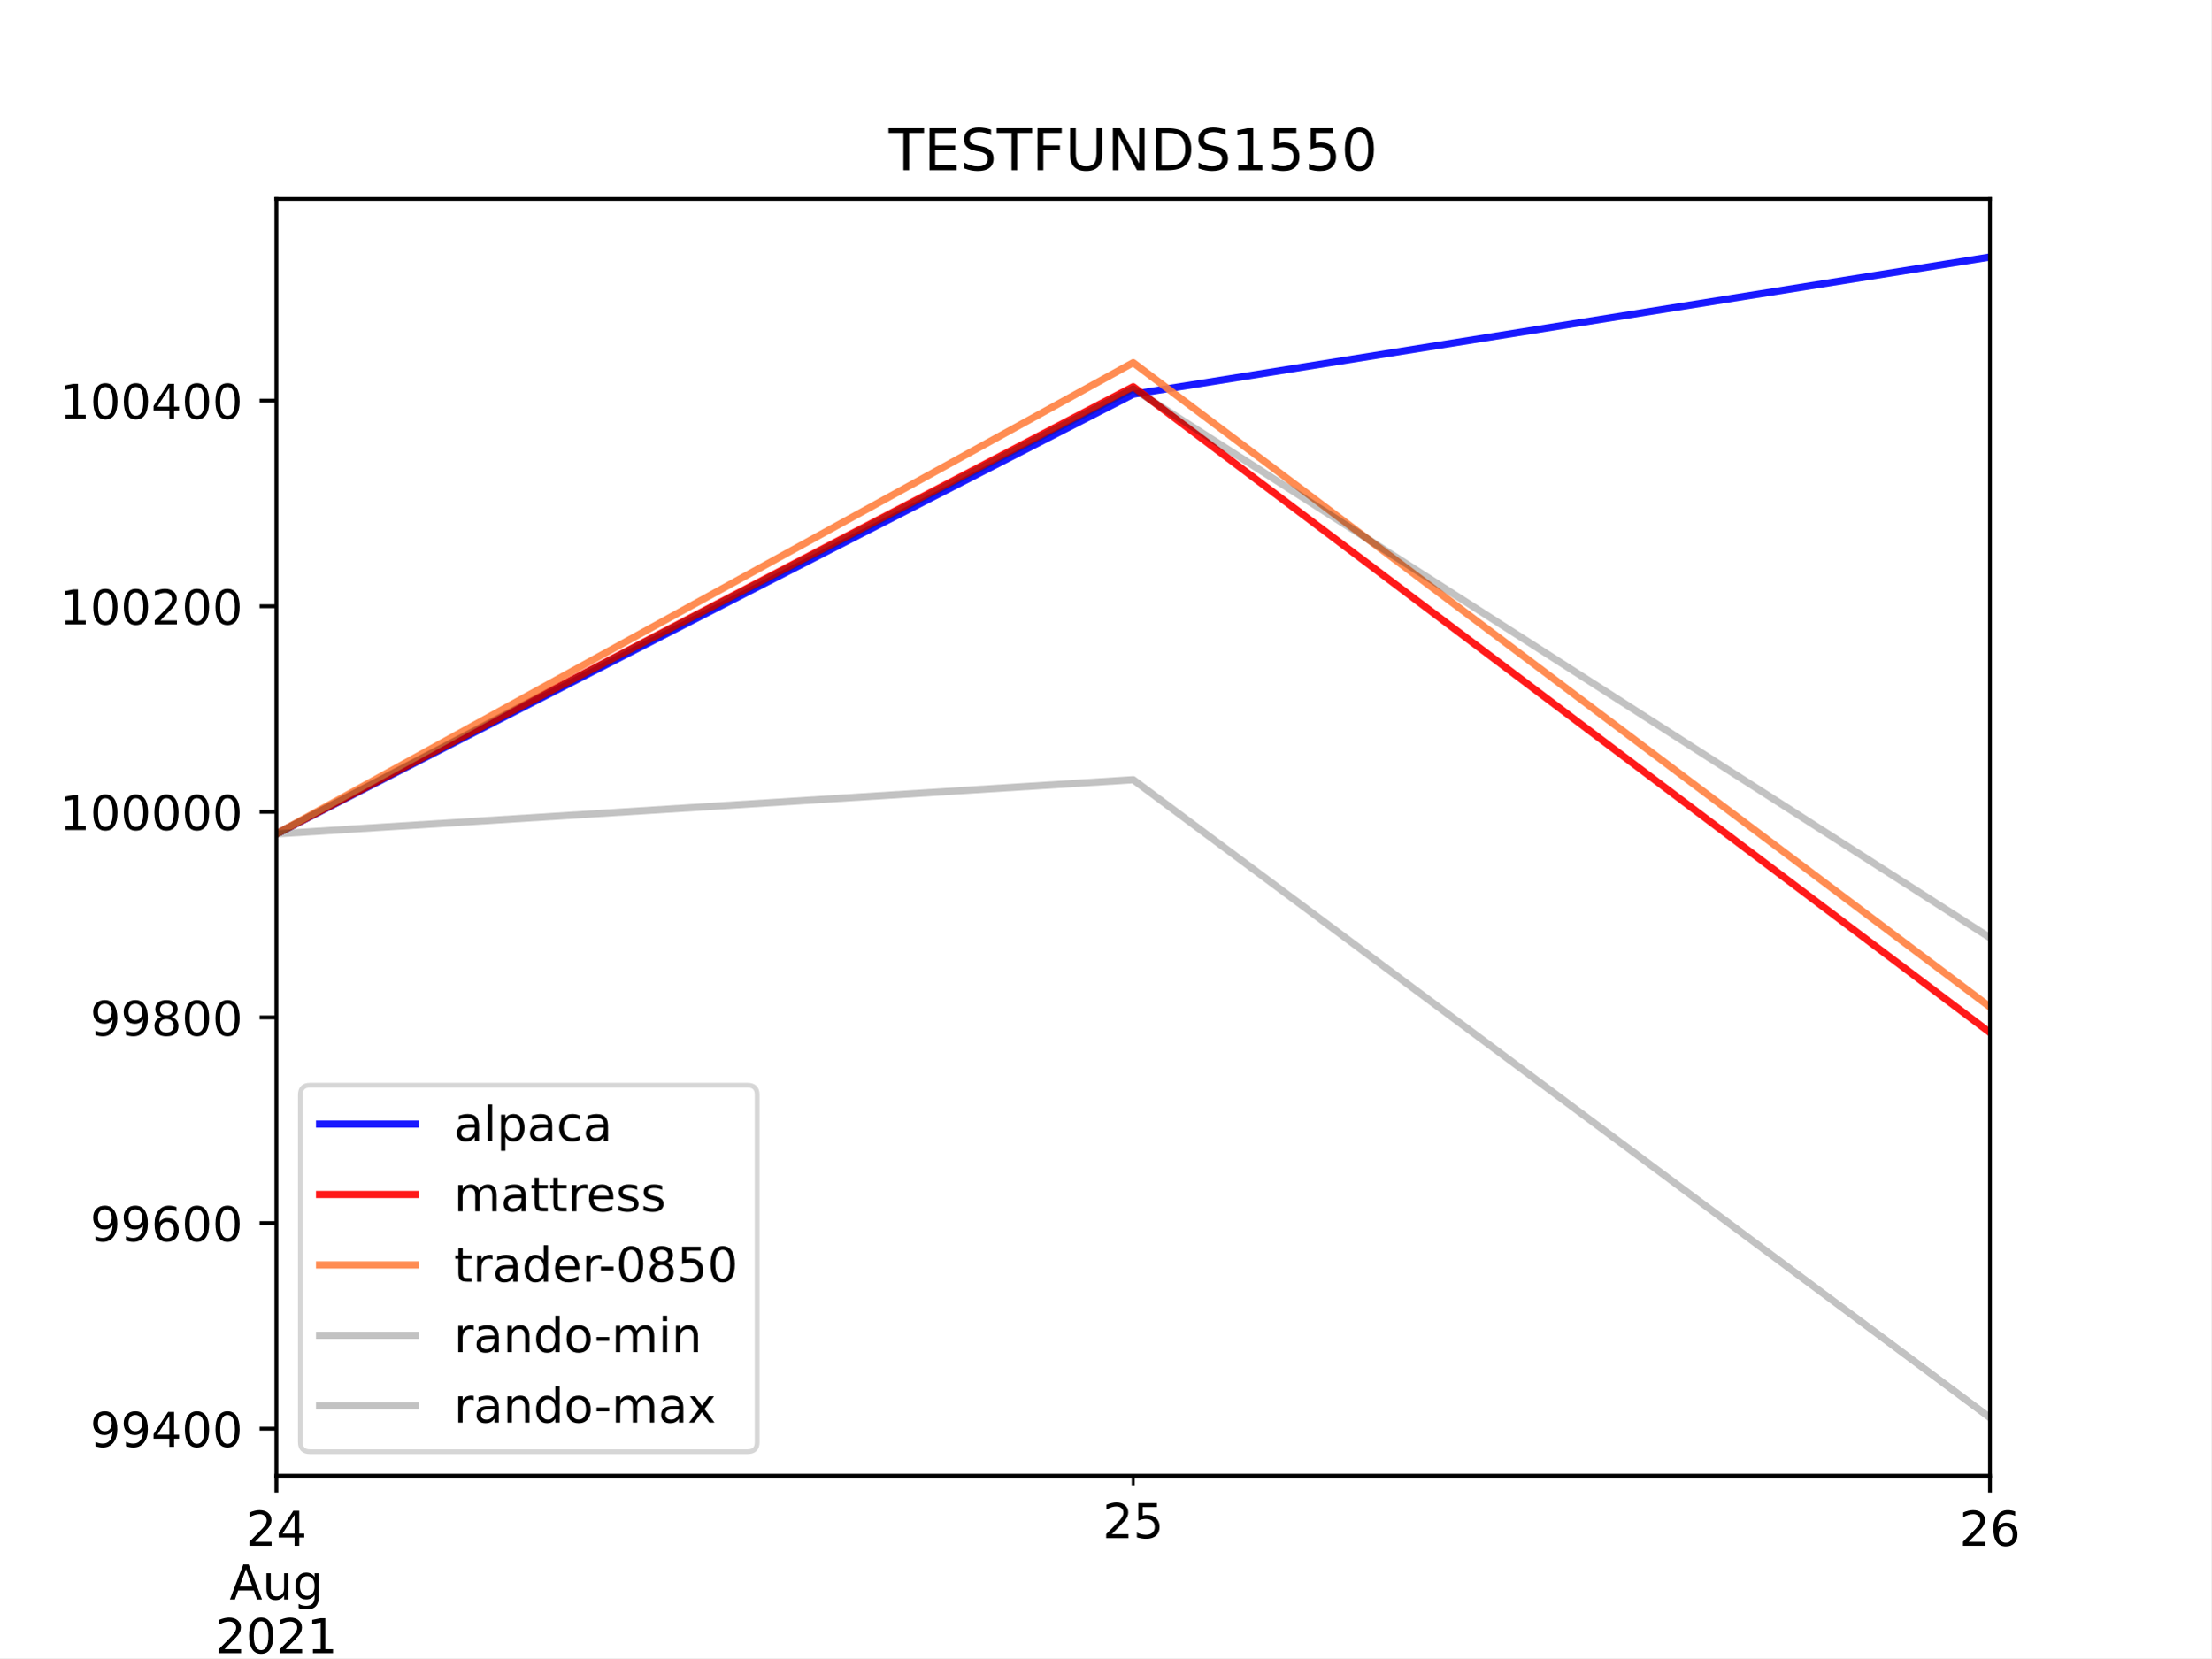
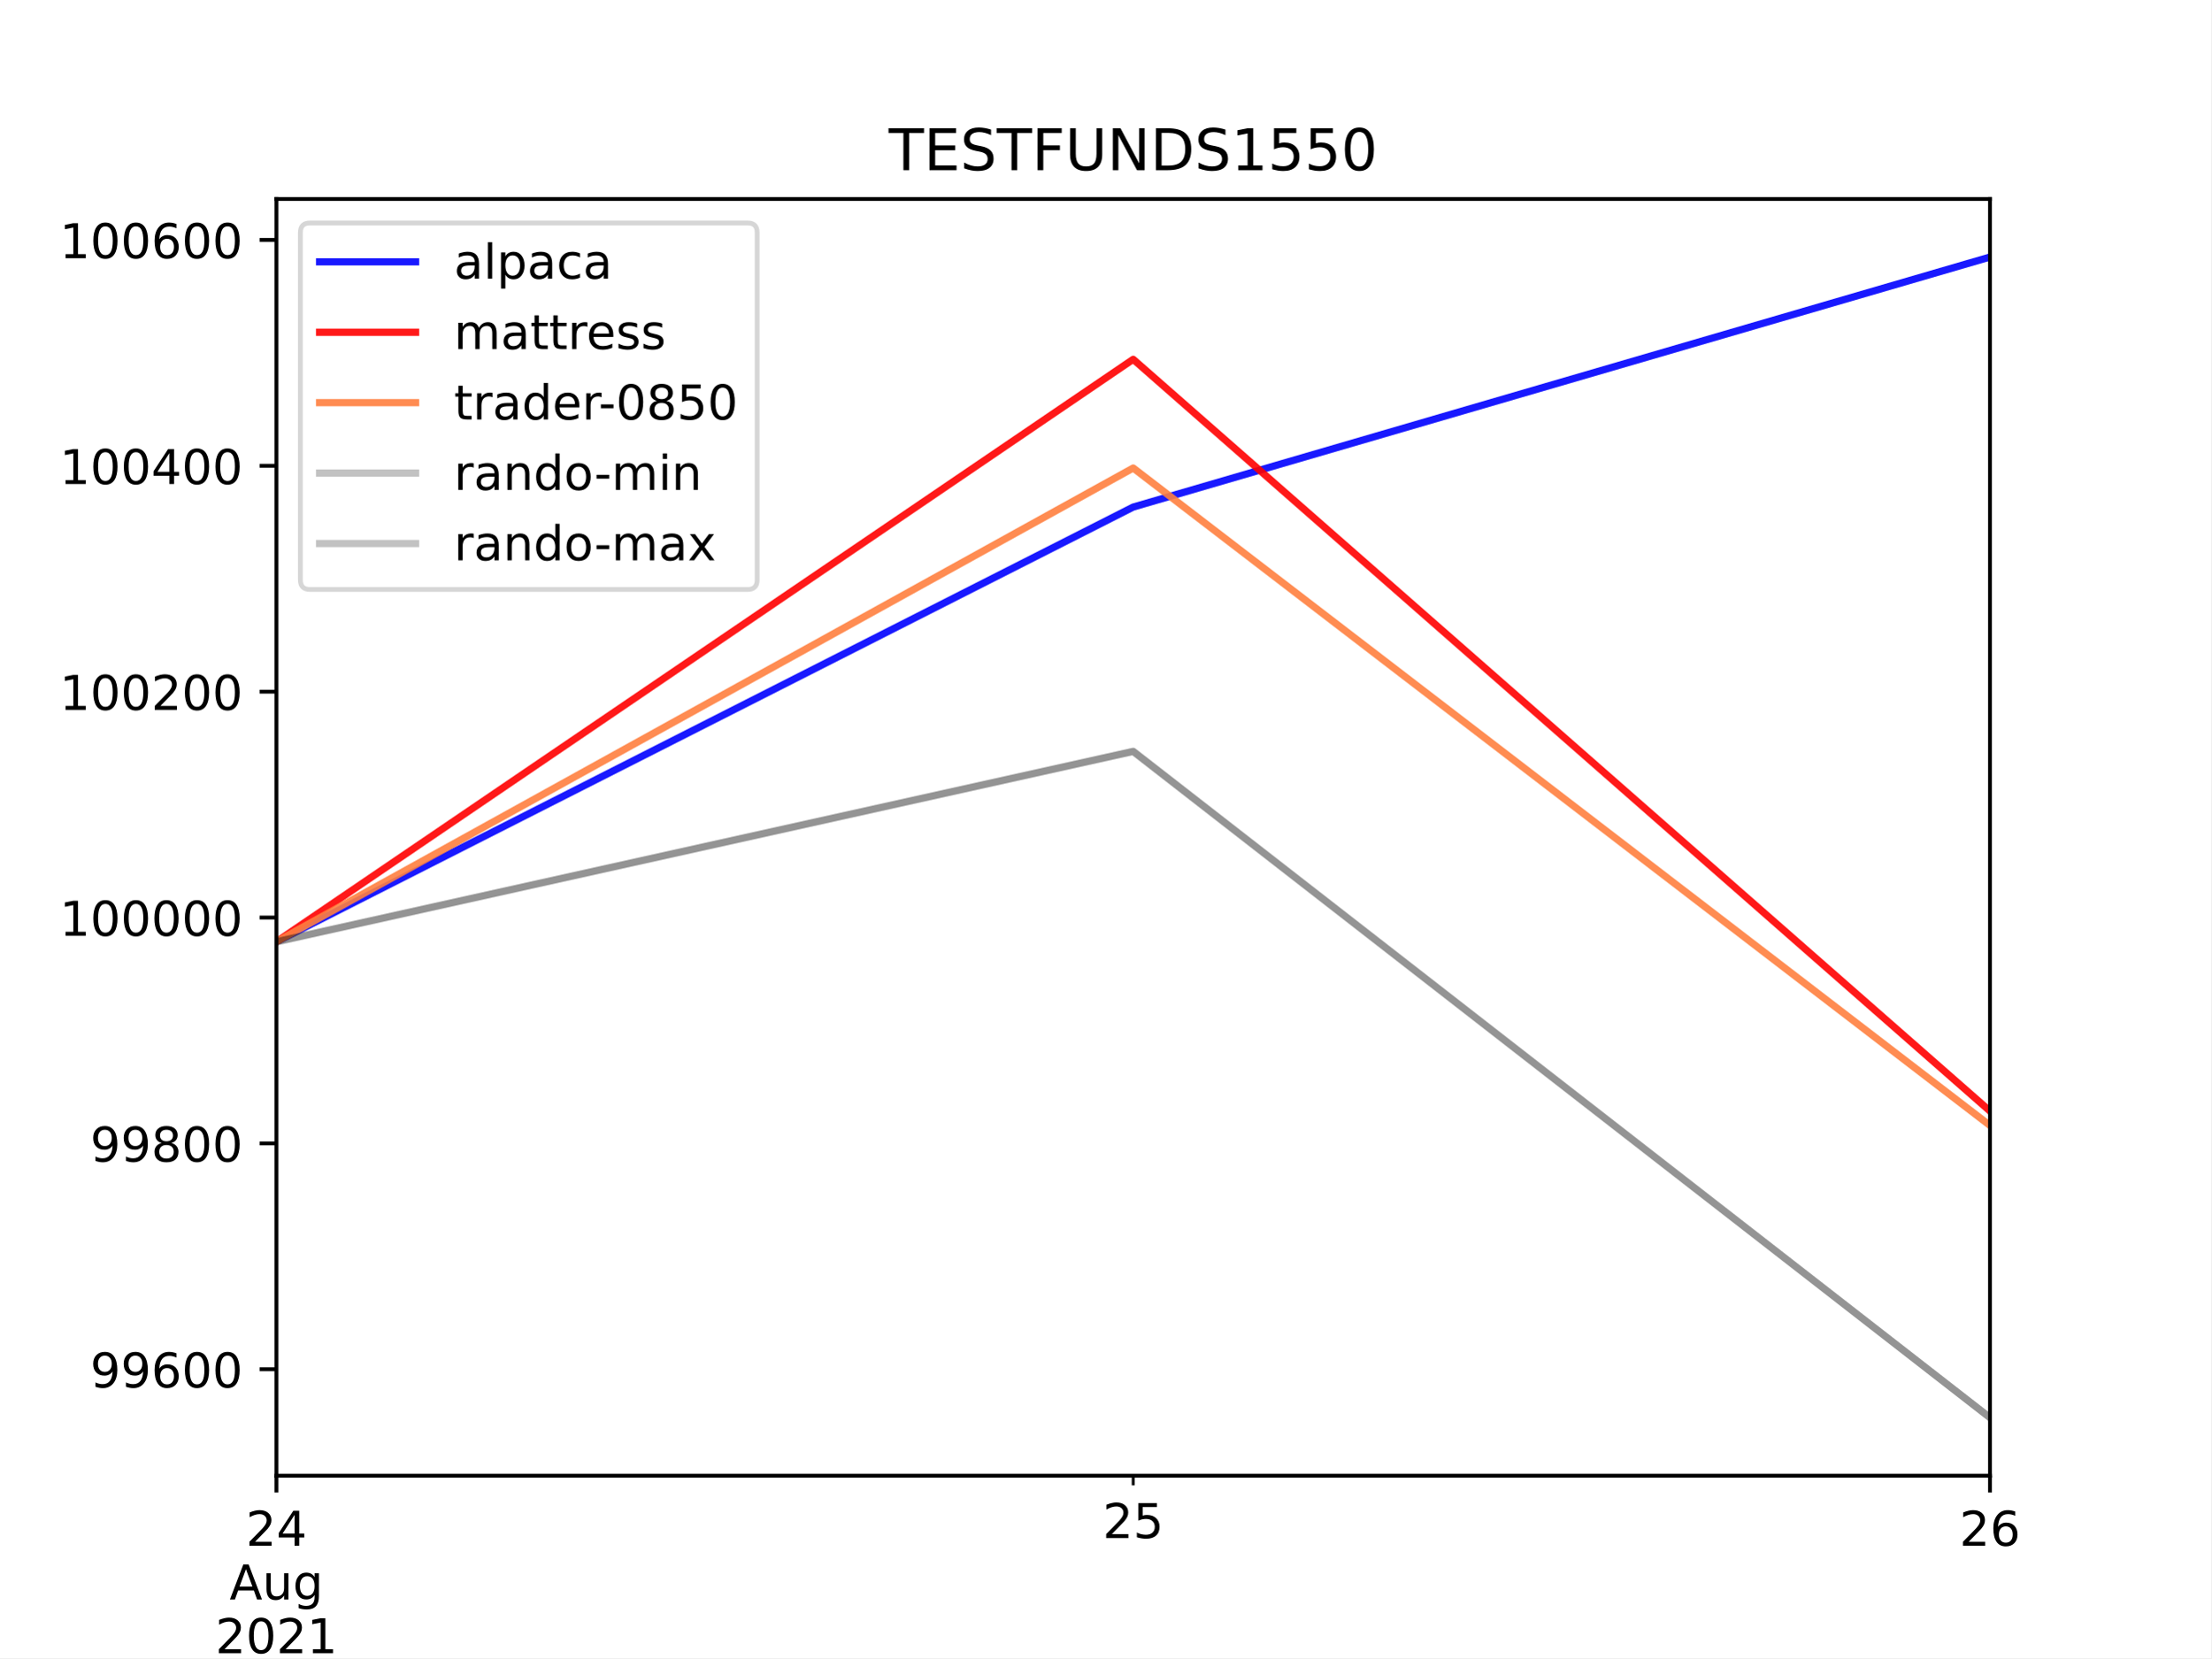
<svg xmlns="http://www.w3.org/2000/svg" xmlns:xlink="http://www.w3.org/1999/xlink" height="345.6pt" version="1.1" viewBox="0 0 460.8 345.6" width="460.8pt">
  <defs>
    <style type="text/css">*{stroke-linecap:butt;stroke-linejoin:round;}</style>
  </defs>
  <g id="figure_1">
    <g id="patch_1">
      <path d="M 0 345.6  L 460.8 345.6  L 460.8 0  L 0 0  z " style="fill:#ffffff;" />
    </g>
    <g id="axes_1">
      <g id="patch_2">
        <path d="M 57.6 307.584  L 414.72 307.584  L 414.72 41.472  L 57.6 41.472  z " style="fill:#ffffff;" />
      </g>
      <g id="matplotlib.axis_1">
        <g id="xtick_1">
          <g id="line2d_1">
            <defs>
-               <path d="M 0 0  L 0 3.5  " id="m842c0b0b71" style="stroke:#000000;stroke-width:0.8;" />
-             </defs>
-             <g>
-               <use style="stroke:#000000;stroke-width:0.8;" x="57.6" xlink:href="#m842c0b0b71" y="307.584" />
+               <path d="M 0 0  L 0 3.5  " id="md093c572ae" style="stroke:#000000;stroke-width:0.8;" />
+             </defs>
+             <g>
+               <use style="stroke:#000000;stroke-width:0.8;" x="57.6" xlink:href="#md093c572ae" y="307.584" />
            </g>
          </g>
          <g id="text_1">
            <g transform="translate(51.2375 322.1824)scale(0.1 -0.1)">
              <defs>
                <path d="M 1228 531  L 3431 531  L 3431 0  L 469 0  L 469 531  Q 828 903 1448 1529  Q 2069 2156 2228 2338  Q 2531 2678 2651 2914  Q 2772 3150 2772 3378  Q 2772 3750 2511 3984  Q 2250 4219 1831 4219  Q 1534 4219 1204 4116  Q 875 4013 500 3803  L 500 4441  Q 881 4594 1212 4672  Q 1544 4750 1819 4750  Q 2544 4750 2975 4387  Q 3406 4025 3406 3419  Q 3406 3131 3298 2873  Q 3191 2616 2906 2266  Q 2828 2175 2409 1742  Q 1991 1309 1228 531  z " id="DejaVuSans-32" transform="scale(0.015625)" />
                <path d="M 2419 4116  L 825 1625  L 2419 1625  L 2419 4116  z M 2253 4666  L 3047 4666  L 3047 1625  L 3713 1625  L 3713 1100  L 3047 1100  L 3047 0  L 2419 0  L 2419 1100  L 313 1100  L 313 1709  L 2253 4666  z " id="DejaVuSans-34" transform="scale(0.015625)" />
              </defs>
              <use xlink:href="#DejaVuSans-32" />
              <use x="63.623" xlink:href="#DejaVuSans-34" />
            </g>
            <g transform="translate(47.83672 333.3802)scale(0.1 -0.1)">
              <defs>
                <path d="M 2188 4044  L 1331 1722  L 3047 1722  L 2188 4044  z M 1831 4666  L 2547 4666  L 4325 0  L 3669 0  L 3244 1197  L 1141 1197  L 716 0  L 50 0  L 1831 4666  z " id="DejaVuSans-41" transform="scale(0.015625)" />
                <path d="M 544 1381  L 544 3500  L 1119 3500  L 1119 1403  Q 1119 906 1312 657  Q 1506 409 1894 409  Q 2359 409 2629 706  Q 2900 1003 2900 1516  L 2900 3500  L 3475 3500  L 3475 0  L 2900 0  L 2900 538  Q 2691 219 2414 64  Q 2138 -91 1772 -91  Q 1169 -91 856 284  Q 544 659 544 1381  z M 1991 3584  L 1991 3584  z " id="DejaVuSans-75" transform="scale(0.015625)" />
                <path d="M 2906 1791  Q 2906 2416 2648 2759  Q 2391 3103 1925 3103  Q 1463 3103 1205 2759  Q 947 2416 947 1791  Q 947 1169 1205 825  Q 1463 481 1925 481  Q 2391 481 2648 825  Q 2906 1169 2906 1791  z M 3481 434  Q 3481 -459 3084 -895  Q 2688 -1331 1869 -1331  Q 1566 -1331 1297 -1286  Q 1028 -1241 775 -1147  L 775 -588  Q 1028 -725 1275 -790  Q 1522 -856 1778 -856  Q 2344 -856 2625 -561  Q 2906 -266 2906 331  L 2906 616  Q 2728 306 2450 153  Q 2172 0 1784 0  Q 1141 0 747 490  Q 353 981 353 1791  Q 353 2603 747 3093  Q 1141 3584 1784 3584  Q 2172 3584 2450 3431  Q 2728 3278 2906 2969  L 2906 3500  L 3481 3500  L 3481 434  z " id="DejaVuSans-67" transform="scale(0.015625)" />
              </defs>
              <use xlink:href="#DejaVuSans-41" />
              <use x="68.408" xlink:href="#DejaVuSans-75" />
              <use x="131.787" xlink:href="#DejaVuSans-67" />
            </g>
            <g transform="translate(44.875 344.5781)scale(0.1 -0.1)">
              <defs>
                <path d="M 2034 4250  Q 1547 4250 1301 3770  Q 1056 3291 1056 2328  Q 1056 1369 1301 889  Q 1547 409 2034 409  Q 2525 409 2770 889  Q 3016 1369 3016 2328  Q 3016 3291 2770 3770  Q 2525 4250 2034 4250  z M 2034 4750  Q 2819 4750 3233 4129  Q 3647 3509 3647 2328  Q 3647 1150 3233 529  Q 2819 -91 2034 -91  Q 1250 -91 836 529  Q 422 1150 422 2328  Q 422 3509 836 4129  Q 1250 4750 2034 4750  z " id="DejaVuSans-30" transform="scale(0.015625)" />
                <path d="M 794 531  L 1825 531  L 1825 4091  L 703 3866  L 703 4441  L 1819 4666  L 2450 4666  L 2450 531  L 3481 531  L 3481 0  L 794 0  L 794 531  z " id="DejaVuSans-31" transform="scale(0.015625)" />
              </defs>
              <use xlink:href="#DejaVuSans-32" />
              <use x="63.623" xlink:href="#DejaVuSans-30" />
              <use x="127.246" xlink:href="#DejaVuSans-32" />
              <use x="190.869" xlink:href="#DejaVuSans-31" />
            </g>
          </g>
        </g>
        <g id="xtick_2">
          <g id="line2d_2">
            <g>
-               <use style="stroke:#000000;stroke-width:0.8;" x="414.72" xlink:href="#m842c0b0b71" y="307.584" />
+               <use style="stroke:#000000;stroke-width:0.8;" x="414.72" xlink:href="#md093c572ae" y="307.584" />
            </g>
          </g>
          <g id="text_2">
            <g transform="translate(408.3575 322.1824)scale(0.1 -0.1)">
              <defs>
                <path d="M 2113 2584  Q 1688 2584 1439 2293  Q 1191 2003 1191 1497  Q 1191 994 1439 701  Q 1688 409 2113 409  Q 2538 409 2786 701  Q 3034 994 3034 1497  Q 3034 2003 2786 2293  Q 2538 2584 2113 2584  z M 3366 4563  L 3366 3988  Q 3128 4100 2886 4159  Q 2644 4219 2406 4219  Q 1781 4219 1451 3797  Q 1122 3375 1075 2522  Q 1259 2794 1537 2939  Q 1816 3084 2150 3084  Q 2853 3084 3261 2657  Q 3669 2231 3669 1497  Q 3669 778 3244 343  Q 2819 -91 2113 -91  Q 1303 -91 875 529  Q 447 1150 447 2328  Q 447 3434 972 4092  Q 1497 4750 2381 4750  Q 2619 4750 2861 4703  Q 3103 4656 3366 4563  z " id="DejaVuSans-36" transform="scale(0.015625)" />
              </defs>
              <use xlink:href="#DejaVuSans-32" />
              <use x="63.623" xlink:href="#DejaVuSans-36" />
            </g>
          </g>
        </g>
        <g id="xtick_3">
          <g id="line2d_3">
            <defs>
-               <path d="M 0 0  L 0 2  " id="mb38d7a22ab" style="stroke:#000000;stroke-width:0.6;" />
-             </defs>
-             <g>
-               <use style="stroke:#000000;stroke-width:0.6;" x="236.16" xlink:href="#mb38d7a22ab" y="307.584" />
+               <path d="M 0 0  L 0 2  " id="m6a5b0fd7f8" style="stroke:#000000;stroke-width:0.6;" />
+             </defs>
+             <g>
+               <use style="stroke:#000000;stroke-width:0.6;" x="236.16" xlink:href="#m6a5b0fd7f8" y="307.584" />
            </g>
          </g>
          <g id="text_3">
            <g transform="translate(229.7975 320.5824)scale(0.1 -0.1)">
              <defs>
                <path d="M 691 4666  L 3169 4666  L 3169 4134  L 1269 4134  L 1269 2991  Q 1406 3038 1543 3061  Q 1681 3084 1819 3084  Q 2600 3084 3056 2656  Q 3513 2228 3513 1497  Q 3513 744 3044 326  Q 2575 -91 1722 -91  Q 1428 -91 1123 -41  Q 819 9 494 109  L 494 744  Q 775 591 1075 516  Q 1375 441 1709 441  Q 2250 441 2565 725  Q 2881 1009 2881 1497  Q 2881 1984 2565 2268  Q 2250 2553 1709 2553  Q 1456 2553 1204 2497  Q 953 2441 691 2322  L 691 4666  z " id="DejaVuSans-35" transform="scale(0.015625)" />
              </defs>
              <use xlink:href="#DejaVuSans-32" />
              <use x="63.623" xlink:href="#DejaVuSans-35" />
            </g>
          </g>
        </g>
        <g id="text_4">
          <g transform="translate(224.885 358.2562)scale(0.1 -0.1)">
            <defs>
              <path d="M 2906 2969  L 2906 4863  L 3481 4863  L 3481 0  L 2906 0  L 2906 525  Q 2725 213 2448 61  Q 2172 -91 1784 -91  Q 1150 -91 751 415  Q 353 922 353 1747  Q 353 2572 751 3078  Q 1150 3584 1784 3584  Q 2172 3584 2448 3432  Q 2725 3281 2906 2969  z M 947 1747  Q 947 1113 1208 752  Q 1469 391 1925 391  Q 2381 391 2643 752  Q 2906 1113 2906 1747  Q 2906 2381 2643 2742  Q 2381 3103 1925 3103  Q 1469 3103 1208 2742  Q 947 2381 947 1747  z " id="DejaVuSans-64" transform="scale(0.015625)" />
              <path d="M 2194 1759  Q 1497 1759 1228 1600  Q 959 1441 959 1056  Q 959 750 1161 570  Q 1363 391 1709 391  Q 2188 391 2477 730  Q 2766 1069 2766 1631  L 2766 1759  L 2194 1759  z M 3341 1997  L 3341 0  L 2766 0  L 2766 531  Q 2569 213 2275 61  Q 1981 -91 1556 -91  Q 1019 -91 701 211  Q 384 513 384 1019  Q 384 1609 779 1909  Q 1175 2209 1959 2209  L 2766 2209  L 2766 2266  Q 2766 2663 2505 2880  Q 2244 3097 1772 3097  Q 1472 3097 1187 3025  Q 903 2953 641 2809  L 641 3341  Q 956 3463 1253 3523  Q 1550 3584 1831 3584  Q 2591 3584 2966 3190  Q 3341 2797 3341 1997  z " id="DejaVuSans-61" transform="scale(0.015625)" />
              <path d="M 1172 4494  L 1172 3500  L 2356 3500  L 2356 3053  L 1172 3053  L 1172 1153  Q 1172 725 1289 603  Q 1406 481 1766 481  L 2356 481  L 2356 0  L 1766 0  Q 1100 0 847 248  Q 594 497 594 1153  L 594 3053  L 172 3053  L 172 3500  L 594 3500  L 594 4494  L 1172 4494  z " id="DejaVuSans-74" transform="scale(0.015625)" />
              <path d="M 3597 1894  L 3597 1613  L 953 1613  Q 991 1019 1311 708  Q 1631 397 2203 397  Q 2534 397 2845 478  Q 3156 559 3463 722  L 3463 178  Q 3153 47 2828 -22  Q 2503 -91 2169 -91  Q 1331 -91 842 396  Q 353 884 353 1716  Q 353 2575 817 3079  Q 1281 3584 2069 3584  Q 2775 3584 3186 3129  Q 3597 2675 3597 1894  z M 3022 2063  Q 3016 2534 2758 2815  Q 2500 3097 2075 3097  Q 1594 3097 1305 2825  Q 1016 2553 972 2059  L 3022 2063  z " id="DejaVuSans-65" transform="scale(0.015625)" />
            </defs>
            <use xlink:href="#DejaVuSans-64" />
            <use x="63.477" xlink:href="#DejaVuSans-61" />
            <use x="124.756" xlink:href="#DejaVuSans-74" />
            <use x="163.965" xlink:href="#DejaVuSans-65" />
          </g>
        </g>
      </g>
      <g id="matplotlib.axis_2">
        <g id="ytick_1">
          <g id="line2d_4">
            <defs>
-               <path d="M 0 0  L -3.5 0  " id="mf3e9d19437" style="stroke:#000000;stroke-width:0.8;" />
-             </defs>
-             <g>
-               <use style="stroke:#000000;stroke-width:0.8;" x="57.6" xlink:href="#mf3e9d19437" y="297.778" />
+               <path d="M 0 0  L -3.5 0  " id="m0ace458128" style="stroke:#000000;stroke-width:0.8;" />
+             </defs>
+             <g>
+               <use style="stroke:#000000;stroke-width:0.8;" x="57.6" xlink:href="#m0ace458128" y="285.398" />
            </g>
          </g>
          <g id="text_5">
-             <g transform="translate(18.7875 301.5771)scale(0.1 -0.1)">
+             <g transform="translate(18.7875 289.1973)scale(0.1 -0.1)">
              <defs>
                <path d="M 703 97  L 703 672  Q 941 559 1184 500  Q 1428 441 1663 441  Q 2288 441 2617 861  Q 2947 1281 2994 2138  Q 2813 1869 2534 1725  Q 2256 1581 1919 1581  Q 1219 1581 811 2004  Q 403 2428 403 3163  Q 403 3881 828 4315  Q 1253 4750 1959 4750  Q 2769 4750 3195 4129  Q 3622 3509 3622 2328  Q 3622 1225 3098 567  Q 2575 -91 1691 -91  Q 1453 -91 1209 -44  Q 966 3 703 97  z M 1959 2075  Q 2384 2075 2632 2365  Q 2881 2656 2881 3163  Q 2881 3666 2632 3958  Q 2384 4250 1959 4250  Q 1534 4250 1286 3958  Q 1038 3666 1038 3163  Q 1038 2656 1286 2365  Q 1534 2075 1959 2075  z " id="DejaVuSans-39" transform="scale(0.015625)" />
              </defs>
-               <use xlink:href="#DejaVuSans-39" />
-               <use x="63.623" xlink:href="#DejaVuSans-39" />
-               <use x="127.246" xlink:href="#DejaVuSans-34" />
-               <use x="190.869" xlink:href="#DejaVuSans-30" />
-               <use x="254.492" xlink:href="#DejaVuSans-30" />
-             </g>
-           </g>
-         </g>
-         <g id="ytick_2">
-           <g id="line2d_5">
-             <g>
-               <use style="stroke:#000000;stroke-width:0.8;" x="57.6" xlink:href="#mf3e9d19437" y="254.92" />
-             </g>
-           </g>
-           <g id="text_6">
-             <g transform="translate(18.7875 258.7193)scale(0.1 -0.1)">
              <use xlink:href="#DejaVuSans-39" />
              <use x="63.623" xlink:href="#DejaVuSans-39" />
              <use x="127.246" xlink:href="#DejaVuSans-36" />
              <use x="190.869" xlink:href="#DejaVuSans-30" />
              <use x="254.492" xlink:href="#DejaVuSans-30" />
            </g>
          </g>
        </g>
-         <g id="ytick_3">
-           <g id="line2d_6">
-             <g>
-               <use style="stroke:#000000;stroke-width:0.8;" x="57.6" xlink:href="#mf3e9d19437" y="212.062" />
-             </g>
-           </g>
-           <g id="text_7">
-             <g transform="translate(18.7875 215.8616)scale(0.1 -0.1)">
+         <g id="ytick_2">
+           <g id="line2d_5">
+             <g>
+               <use style="stroke:#000000;stroke-width:0.8;" x="57.6" xlink:href="#m0ace458128" y="238.32" />
+             </g>
+           </g>
+           <g id="text_6">
+             <g transform="translate(18.7875 242.1192)scale(0.1 -0.1)">
              <defs>
                <path d="M 2034 2216  Q 1584 2216 1326 1975  Q 1069 1734 1069 1313  Q 1069 891 1326 650  Q 1584 409 2034 409  Q 2484 409 2743 651  Q 3003 894 3003 1313  Q 3003 1734 2745 1975  Q 2488 2216 2034 2216  z M 1403 2484  Q 997 2584 770 2862  Q 544 3141 544 3541  Q 544 4100 942 4425  Q 1341 4750 2034 4750  Q 2731 4750 3128 4425  Q 3525 4100 3525 3541  Q 3525 3141 3298 2862  Q 3072 2584 2669 2484  Q 3125 2378 3379 2068  Q 3634 1759 3634 1313  Q 3634 634 3220 271  Q 2806 -91 2034 -91  Q 1263 -91 848 271  Q 434 634 434 1313  Q 434 1759 690 2068  Q 947 2378 1403 2484  z M 1172 3481  Q 1172 3119 1398 2916  Q 1625 2713 2034 2713  Q 2441 2713 2670 2916  Q 2900 3119 2900 3481  Q 2900 3844 2670 4047  Q 2441 4250 2034 4250  Q 1625 4250 1398 4047  Q 1172 3844 1172 3481  z " id="DejaVuSans-38" transform="scale(0.015625)" />
              </defs>
              <use xlink:href="#DejaVuSans-39" />
              <use x="63.623" xlink:href="#DejaVuSans-39" />
              <use x="127.246" xlink:href="#DejaVuSans-38" />
              <use x="190.869" xlink:href="#DejaVuSans-30" />
              <use x="254.492" xlink:href="#DejaVuSans-30" />
            </g>
          </g>
        </g>
+         <g id="ytick_3">
+           <g id="line2d_6">
+             <g>
+               <use style="stroke:#000000;stroke-width:0.8;" x="57.6" xlink:href="#m0ace458128" y="191.242" />
+             </g>
+           </g>
+           <g id="text_7">
+             <g transform="translate(12.425 195.0412)scale(0.1 -0.1)">
+               <use xlink:href="#DejaVuSans-31" />
+               <use x="63.623" xlink:href="#DejaVuSans-30" />
+               <use x="127.246" xlink:href="#DejaVuSans-30" />
+               <use x="190.869" xlink:href="#DejaVuSans-30" />
+               <use x="254.492" xlink:href="#DejaVuSans-30" />
+               <use x="318.115" xlink:href="#DejaVuSans-30" />
+             </g>
+           </g>
+         </g>
        <g id="ytick_4">
          <g id="line2d_7">
            <g>
-               <use style="stroke:#000000;stroke-width:0.8;" x="57.6" xlink:href="#mf3e9d19437" y="169.205" />
+               <use style="stroke:#000000;stroke-width:0.8;" x="57.6" xlink:href="#m0ace458128" y="144.164" />
            </g>
          </g>
          <g id="text_8">
-             <g transform="translate(12.425 173.0038)scale(0.1 -0.1)">
+             <g transform="translate(12.425 147.9632)scale(0.1 -0.1)">
              <use xlink:href="#DejaVuSans-31" />
              <use x="63.623" xlink:href="#DejaVuSans-30" />
              <use x="127.246" xlink:href="#DejaVuSans-30" />
-               <use x="190.869" xlink:href="#DejaVuSans-30" />
+               <use x="190.869" xlink:href="#DejaVuSans-32" />
              <use x="254.492" xlink:href="#DejaVuSans-30" />
              <use x="318.115" xlink:href="#DejaVuSans-30" />
            </g>
          </g>
        </g>
        <g id="ytick_5">
          <g id="line2d_8">
            <g>
-               <use style="stroke:#000000;stroke-width:0.8;" x="57.6" xlink:href="#mf3e9d19437" y="126.347" />
+               <use style="stroke:#000000;stroke-width:0.8;" x="57.6" xlink:href="#m0ace458128" y="97.086" />
            </g>
          </g>
          <g id="text_9">
-             <g transform="translate(12.425 130.1461)scale(0.1 -0.1)">
+             <g transform="translate(12.425 100.8851)scale(0.1 -0.1)">
              <use xlink:href="#DejaVuSans-31" />
              <use x="63.623" xlink:href="#DejaVuSans-30" />
              <use x="127.246" xlink:href="#DejaVuSans-30" />
-               <use x="190.869" xlink:href="#DejaVuSans-32" />
+               <use x="190.869" xlink:href="#DejaVuSans-34" />
              <use x="254.492" xlink:href="#DejaVuSans-30" />
              <use x="318.115" xlink:href="#DejaVuSans-30" />
            </g>
          </g>
        </g>
        <g id="ytick_6">
          <g id="line2d_9">
            <g>
-               <use style="stroke:#000000;stroke-width:0.8;" x="57.6" xlink:href="#mf3e9d19437" y="83.489" />
+               <use style="stroke:#000000;stroke-width:0.8;" x="57.6" xlink:href="#m0ace458128" y="50.008" />
            </g>
          </g>
          <g id="text_10">
-             <g transform="translate(12.425 87.28836)scale(0.1 -0.1)">
+             <g transform="translate(12.425 53.80711)scale(0.1 -0.1)">
              <use xlink:href="#DejaVuSans-31" />
              <use x="63.623" xlink:href="#DejaVuSans-30" />
              <use x="127.246" xlink:href="#DejaVuSans-30" />
-               <use x="190.869" xlink:href="#DejaVuSans-34" />
+               <use x="190.869" xlink:href="#DejaVuSans-36" />
              <use x="254.492" xlink:href="#DejaVuSans-30" />
              <use x="318.115" xlink:href="#DejaVuSans-30" />
            </g>
          </g>
        </g>
      </g>
      <g id="line2d_10">
-         <path clip-path="url(#pa0f0876aa5)" d="M 57.6 173.803  L 236.16 82.161  L 414.72 53.568  " style="fill:none;stroke:#0000ff;stroke-linecap:square;stroke-opacity:0.9;stroke-width:1.5;" />
+         <path clip-path="url(#paca9987baa)" d="M 57.6 196.293  L 236.16 105.684  L 414.72 53.568  " style="fill:none;stroke:#0000ff;stroke-linecap:square;stroke-opacity:0.9;stroke-width:1.5;" />
      </g>
      <g id="line2d_11">
-         <path clip-path="url(#pa0f0876aa5)" d="M 57.6 173.803  L 236.16 80.6  L 414.72 215.216  " style="fill:none;stroke:#ff0000;stroke-linecap:square;stroke-opacity:0.9;stroke-width:1.5;" />
+         <path clip-path="url(#paca9987baa)" d="M 57.6 196.293  L 236.16 74.886  L 414.72 231.587  " style="fill:none;stroke:#ff0000;stroke-linecap:square;stroke-opacity:0.9;stroke-width:1.5;" />
      </g>
      <g id="line2d_12">
-         <path clip-path="url(#pa0f0876aa5)" d="M 57.6 173.803  L 236.16 75.589  L 414.72 209.884  " style="fill:none;stroke:#ff8040;stroke-linecap:square;stroke-opacity:0.9;stroke-width:1.5;" />
+         <path clip-path="url(#paca9987baa)" d="M 57.6 196.293  L 236.16 97.546  L 414.72 234.588  " style="fill:none;stroke:#ff8040;stroke-linecap:square;stroke-opacity:0.9;stroke-width:1.5;" />
      </g>
      <g id="line2d_13">
-         <path clip-path="url(#pa0f0876aa5)" d="M 57.6 173.803  L 236.16 162.519  L 414.72 295.488  " style="fill:none;stroke:#0d0d0d;stroke-linecap:square;stroke-opacity:0.25;stroke-width:1.5;" />
+         <path clip-path="url(#paca9987baa)" d="M 57.6 196.293  L 236.16 156.614  L 414.72 295.488  " style="fill:none;stroke:#0d0d0d;stroke-linecap:square;stroke-opacity:0.25;stroke-width:1.5;" />
      </g>
      <g id="line2d_14">
-         <path clip-path="url(#pa0f0876aa5)" d="M 57.6 173.803  L 236.16 81.029  L 414.72 195.443  " style="fill:none;stroke:#0d0d0d;stroke-linecap:square;stroke-opacity:0.25;stroke-width:1.5;" />
+         <path clip-path="url(#paca9987baa)" d="M 57.6 196.293  L 236.16 156.614  L 414.72 295.488  " style="fill:none;stroke:#0d0d0d;stroke-linecap:square;stroke-opacity:0.25;stroke-width:1.5;" />
      </g>
      <g id="patch_3">
        <path d="M 57.6 307.584  L 57.6 41.472  " style="fill:none;stroke:#000000;stroke-linecap:square;stroke-linejoin:miter;stroke-width:0.8;" />
      </g>
      <g id="patch_4">
        <path d="M 414.72 307.584  L 414.72 41.472  " style="fill:none;stroke:#000000;stroke-linecap:square;stroke-linejoin:miter;stroke-width:0.8;" />
      </g>
      <g id="patch_5">
        <path d="M 57.6 307.584  L 414.72 307.584  " style="fill:none;stroke:#000000;stroke-linecap:square;stroke-linejoin:miter;stroke-width:0.8;" />
      </g>
      <g id="patch_6">
        <path d="M 57.6 41.472  L 414.72 41.472  " style="fill:none;stroke:#000000;stroke-linecap:square;stroke-linejoin:miter;stroke-width:0.8;" />
      </g>
      <g id="text_11">
        <g transform="translate(185.2003 35.472)scale(0.12 -0.12)">
          <defs>
            <path d="M -19 4666  L 3928 4666  L 3928 4134  L 2272 4134  L 2272 0  L 1638 0  L 1638 4134  L -19 4134  L -19 4666  z " id="DejaVuSans-54" transform="scale(0.015625)" />
            <path d="M 628 4666  L 3578 4666  L 3578 4134  L 1259 4134  L 1259 2753  L 3481 2753  L 3481 2222  L 1259 2222  L 1259 531  L 3634 531  L 3634 0  L 628 0  L 628 4666  z " id="DejaVuSans-45" transform="scale(0.015625)" />
            <path d="M 3425 4513  L 3425 3897  Q 3066 4069 2747 4153  Q 2428 4238 2131 4238  Q 1616 4238 1336 4038  Q 1056 3838 1056 3469  Q 1056 3159 1242 3001  Q 1428 2844 1947 2747  L 2328 2669  Q 3034 2534 3370 2195  Q 3706 1856 3706 1288  Q 3706 609 3251 259  Q 2797 -91 1919 -91  Q 1588 -91 1214 -16  Q 841 59 441 206  L 441 856  Q 825 641 1194 531  Q 1563 422 1919 422  Q 2459 422 2753 634  Q 3047 847 3047 1241  Q 3047 1584 2836 1778  Q 2625 1972 2144 2069  L 1759 2144  Q 1053 2284 737 2584  Q 422 2884 422 3419  Q 422 4038 858 4394  Q 1294 4750 2059 4750  Q 2388 4750 2728 4690  Q 3069 4631 3425 4513  z " id="DejaVuSans-53" transform="scale(0.015625)" />
            <path d="M 628 4666  L 3309 4666  L 3309 4134  L 1259 4134  L 1259 2759  L 3109 2759  L 3109 2228  L 1259 2228  L 1259 0  L 628 0  L 628 4666  z " id="DejaVuSans-46" transform="scale(0.015625)" />
            <path d="M 556 4666  L 1191 4666  L 1191 1831  Q 1191 1081 1462 751  Q 1734 422 2344 422  Q 2950 422 3222 751  Q 3494 1081 3494 1831  L 3494 4666  L 4128 4666  L 4128 1753  Q 4128 841 3676 375  Q 3225 -91 2344 -91  Q 1459 -91 1007 375  Q 556 841 556 1753  L 556 4666  z " id="DejaVuSans-55" transform="scale(0.015625)" />
            <path d="M 628 4666  L 1478 4666  L 3547 763  L 3547 4666  L 4159 4666  L 4159 0  L 3309 0  L 1241 3903  L 1241 0  L 628 0  L 628 4666  z " id="DejaVuSans-4e" transform="scale(0.015625)" />
            <path d="M 1259 4147  L 1259 519  L 2022 519  Q 2988 519 3436 956  Q 3884 1394 3884 2338  Q 3884 3275 3436 3711  Q 2988 4147 2022 4147  L 1259 4147  z M 628 4666  L 1925 4666  Q 3281 4666 3915 4102  Q 4550 3538 4550 2338  Q 4550 1131 3912 565  Q 3275 0 1925 0  L 628 0  L 628 4666  z " id="DejaVuSans-44" transform="scale(0.015625)" />
          </defs>
          <use xlink:href="#DejaVuSans-54" />
          <use x="61.084" xlink:href="#DejaVuSans-45" />
          <use x="124.268" xlink:href="#DejaVuSans-53" />
          <use x="187.744" xlink:href="#DejaVuSans-54" />
          <use x="248.828" xlink:href="#DejaVuSans-46" />
          <use x="306.348" xlink:href="#DejaVuSans-55" />
          <use x="379.541" xlink:href="#DejaVuSans-4e" />
          <use x="454.346" xlink:href="#DejaVuSans-44" />
          <use x="531.348" xlink:href="#DejaVuSans-53" />
          <use x="594.824" xlink:href="#DejaVuSans-31" />
          <use x="658.447" xlink:href="#DejaVuSans-35" />
          <use x="722.07" xlink:href="#DejaVuSans-35" />
          <use x="785.693" xlink:href="#DejaVuSans-30" />
        </g>
      </g>
      <g id="legend_1">
        <g id="patch_7">
-           <path d="M 64.6 302.584  L 155.792 302.584  Q 157.792 302.584 157.792 300.584  L 157.792 228.193  Q 157.792 226.193 155.792 226.193  L 64.6 226.193  Q 62.6 226.193 62.6 228.193  L 62.6 300.584  Q 62.6 302.584 64.6 302.584  z " style="fill:#ffffff;opacity:0.8;stroke:#cccccc;stroke-linejoin:miter;" />
+           <path d="M 64.6 122.863  L 155.792 122.863  Q 157.792 122.863 157.792 120.863  L 157.792 48.472  Q 157.792 46.472 155.792 46.472  L 64.6 46.472  Q 62.6 46.472 62.6 48.472  L 62.6 120.863  Q 62.6 122.863 64.6 122.863  z " style="fill:#ffffff;opacity:0.8;stroke:#cccccc;stroke-linejoin:miter;" />
        </g>
        <g id="line2d_15">
-           <path d="M 66.6 234.292  L 86.6 234.292  " style="fill:none;stroke:#0000ff;stroke-linecap:square;stroke-opacity:0.9;stroke-width:1.5;" />
+           <path d="M 66.6 54.57  L 86.6 54.57  " style="fill:none;stroke:#0000ff;stroke-linecap:square;stroke-opacity:0.9;stroke-width:1.5;" />
        </g>
        <g id="line2d_16" />
        <g id="text_12">
-           <g transform="translate(94.6 237.7918)scale(0.1 -0.1)">
+           <g transform="translate(94.6 58.07044)scale(0.1 -0.1)">
            <defs>
              <path d="M 603 4863  L 1178 4863  L 1178 0  L 603 0  L 603 4863  z " id="DejaVuSans-6c" transform="scale(0.015625)" />
              <path d="M 1159 525  L 1159 -1331  L 581 -1331  L 581 3500  L 1159 3500  L 1159 2969  Q 1341 3281 1617 3432  Q 1894 3584 2278 3584  Q 2916 3584 3314 3078  Q 3713 2572 3713 1747  Q 3713 922 3314 415  Q 2916 -91 2278 -91  Q 1894 -91 1617 61  Q 1341 213 1159 525  z M 3116 1747  Q 3116 2381 2855 2742  Q 2594 3103 2138 3103  Q 1681 3103 1420 2742  Q 1159 2381 1159 1747  Q 1159 1113 1420 752  Q 1681 391 2138 391  Q 2594 391 2855 752  Q 3116 1113 3116 1747  z " id="DejaVuSans-70" transform="scale(0.015625)" />
              <path d="M 3122 3366  L 3122 2828  Q 2878 2963 2633 3030  Q 2388 3097 2138 3097  Q 1578 3097 1268 2742  Q 959 2388 959 1747  Q 959 1106 1268 751  Q 1578 397 2138 397  Q 2388 397 2633 464  Q 2878 531 3122 666  L 3122 134  Q 2881 22 2623 -34  Q 2366 -91 2075 -91  Q 1284 -91 818 406  Q 353 903 353 1747  Q 353 2603 823 3093  Q 1294 3584 2113 3584  Q 2378 3584 2631 3529  Q 2884 3475 3122 3366  z " id="DejaVuSans-63" transform="scale(0.015625)" />
            </defs>
            <use xlink:href="#DejaVuSans-61" />
            <use x="61.279" xlink:href="#DejaVuSans-6c" />
            <use x="89.062" xlink:href="#DejaVuSans-70" />
            <use x="152.539" xlink:href="#DejaVuSans-61" />
            <use x="213.818" xlink:href="#DejaVuSans-63" />
            <use x="268.799" xlink:href="#DejaVuSans-61" />
          </g>
        </g>
        <g id="line2d_17">
-           <path d="M 66.6 248.97  L 86.6 248.97  " style="fill:none;stroke:#ff0000;stroke-linecap:square;stroke-opacity:0.9;stroke-width:1.5;" />
+           <path d="M 66.6 69.249  L 86.6 69.249  " style="fill:none;stroke:#ff0000;stroke-linecap:square;stroke-opacity:0.9;stroke-width:1.5;" />
        </g>
        <g id="line2d_18" />
        <g id="text_13">
-           <g transform="translate(94.6 252.4699)scale(0.1 -0.1)">
+           <g transform="translate(94.6 72.74856)scale(0.1 -0.1)">
            <defs>
              <path d="M 3328 2828  Q 3544 3216 3844 3400  Q 4144 3584 4550 3584  Q 5097 3584 5394 3201  Q 5691 2819 5691 2113  L 5691 0  L 5113 0  L 5113 2094  Q 5113 2597 4934 2840  Q 4756 3084 4391 3084  Q 3944 3084 3684 2787  Q 3425 2491 3425 1978  L 3425 0  L 2847 0  L 2847 2094  Q 2847 2600 2669 2842  Q 2491 3084 2119 3084  Q 1678 3084 1418 2786  Q 1159 2488 1159 1978  L 1159 0  L 581 0  L 581 3500  L 1159 3500  L 1159 2956  Q 1356 3278 1631 3431  Q 1906 3584 2284 3584  Q 2666 3584 2933 3390  Q 3200 3197 3328 2828  z " id="DejaVuSans-6d" transform="scale(0.015625)" />
              <path d="M 2631 2963  Q 2534 3019 2420 3045  Q 2306 3072 2169 3072  Q 1681 3072 1420 2755  Q 1159 2438 1159 1844  L 1159 0  L 581 0  L 581 3500  L 1159 3500  L 1159 2956  Q 1341 3275 1631 3429  Q 1922 3584 2338 3584  Q 2397 3584 2469 3576  Q 2541 3569 2628 3553  L 2631 2963  z " id="DejaVuSans-72" transform="scale(0.015625)" />
              <path d="M 2834 3397  L 2834 2853  Q 2591 2978 2328 3040  Q 2066 3103 1784 3103  Q 1356 3103 1142 2972  Q 928 2841 928 2578  Q 928 2378 1081 2264  Q 1234 2150 1697 2047  L 1894 2003  Q 2506 1872 2764 1633  Q 3022 1394 3022 966  Q 3022 478 2636 193  Q 2250 -91 1575 -91  Q 1294 -91 989 -36  Q 684 19 347 128  L 347 722  Q 666 556 975 473  Q 1284 391 1588 391  Q 1994 391 2212 530  Q 2431 669 2431 922  Q 2431 1156 2273 1281  Q 2116 1406 1581 1522  L 1381 1569  Q 847 1681 609 1914  Q 372 2147 372 2553  Q 372 3047 722 3315  Q 1072 3584 1716 3584  Q 2034 3584 2315 3537  Q 2597 3491 2834 3397  z " id="DejaVuSans-73" transform="scale(0.015625)" />
            </defs>
            <use xlink:href="#DejaVuSans-6d" />
            <use x="97.412" xlink:href="#DejaVuSans-61" />
            <use x="158.691" xlink:href="#DejaVuSans-74" />
            <use x="197.9" xlink:href="#DejaVuSans-74" />
            <use x="237.109" xlink:href="#DejaVuSans-72" />
            <use x="275.973" xlink:href="#DejaVuSans-65" />
            <use x="337.496" xlink:href="#DejaVuSans-73" />
            <use x="389.596" xlink:href="#DejaVuSans-73" />
          </g>
        </g>
        <g id="line2d_19">
-           <path d="M 66.6 263.648  L 86.6 263.648  " style="fill:none;stroke:#ff8040;stroke-linecap:square;stroke-opacity:0.9;stroke-width:1.5;" />
+           <path d="M 66.6 83.927  L 86.6 83.927  " style="fill:none;stroke:#ff8040;stroke-linecap:square;stroke-opacity:0.9;stroke-width:1.5;" />
        </g>
        <g id="line2d_20" />
        <g id="text_14">
-           <g transform="translate(94.6 267.1481)scale(0.1 -0.1)">
+           <g transform="translate(94.6 87.42669)scale(0.1 -0.1)">
            <defs>
              <path d="M 313 2009  L 1997 2009  L 1997 1497  L 313 1497  L 313 2009  z " id="DejaVuSans-2d" transform="scale(0.015625)" />
            </defs>
            <use xlink:href="#DejaVuSans-74" />
            <use x="39.209" xlink:href="#DejaVuSans-72" />
            <use x="80.322" xlink:href="#DejaVuSans-61" />
            <use x="141.602" xlink:href="#DejaVuSans-64" />
            <use x="205.078" xlink:href="#DejaVuSans-65" />
            <use x="266.602" xlink:href="#DejaVuSans-72" />
            <use x="301.34" xlink:href="#DejaVuSans-2d" />
            <use x="337.424" xlink:href="#DejaVuSans-30" />
            <use x="401.047" xlink:href="#DejaVuSans-38" />
            <use x="464.67" xlink:href="#DejaVuSans-35" />
            <use x="528.293" xlink:href="#DejaVuSans-30" />
          </g>
        </g>
        <g id="line2d_21">
-           <path d="M 66.6 278.326  L 86.6 278.326  " style="fill:none;stroke:#0d0d0d;stroke-linecap:square;stroke-opacity:0.25;stroke-width:1.5;" />
+           <path d="M 66.6 98.605  L 86.6 98.605  " style="fill:none;stroke:#0d0d0d;stroke-linecap:square;stroke-opacity:0.25;stroke-width:1.5;" />
        </g>
        <g id="line2d_22" />
        <g id="text_15">
-           <g transform="translate(94.6 281.8262)scale(0.1 -0.1)">
+           <g transform="translate(94.6 102.1048)scale(0.1 -0.1)">
            <defs>
              <path d="M 3513 2113  L 3513 0  L 2938 0  L 2938 2094  Q 2938 2591 2744 2837  Q 2550 3084 2163 3084  Q 1697 3084 1428 2787  Q 1159 2491 1159 1978  L 1159 0  L 581 0  L 581 3500  L 1159 3500  L 1159 2956  Q 1366 3272 1645 3428  Q 1925 3584 2291 3584  Q 2894 3584 3203 3211  Q 3513 2838 3513 2113  z " id="DejaVuSans-6e" transform="scale(0.015625)" />
              <path d="M 1959 3097  Q 1497 3097 1228 2736  Q 959 2375 959 1747  Q 959 1119 1226 758  Q 1494 397 1959 397  Q 2419 397 2687 759  Q 2956 1122 2956 1747  Q 2956 2369 2687 2733  Q 2419 3097 1959 3097  z M 1959 3584  Q 2709 3584 3137 3096  Q 3566 2609 3566 1747  Q 3566 888 3137 398  Q 2709 -91 1959 -91  Q 1206 -91 779 398  Q 353 888 353 1747  Q 353 2609 779 3096  Q 1206 3584 1959 3584  z " id="DejaVuSans-6f" transform="scale(0.015625)" />
              <path d="M 603 3500  L 1178 3500  L 1178 0  L 603 0  L 603 3500  z M 603 4863  L 1178 4863  L 1178 4134  L 603 4134  L 603 4863  z " id="DejaVuSans-69" transform="scale(0.015625)" />
            </defs>
            <use xlink:href="#DejaVuSans-72" />
            <use x="41.113" xlink:href="#DejaVuSans-61" />
            <use x="102.393" xlink:href="#DejaVuSans-6e" />
            <use x="165.771" xlink:href="#DejaVuSans-64" />
            <use x="229.248" xlink:href="#DejaVuSans-6f" />
            <use x="292.305" xlink:href="#DejaVuSans-2d" />
            <use x="328.389" xlink:href="#DejaVuSans-6d" />
            <use x="425.801" xlink:href="#DejaVuSans-69" />
            <use x="453.584" xlink:href="#DejaVuSans-6e" />
          </g>
        </g>
        <g id="line2d_23">
-           <path d="M 66.6 293.004  L 86.6 293.004  " style="fill:none;stroke:#0d0d0d;stroke-linecap:square;stroke-opacity:0.25;stroke-width:1.5;" />
+           <path d="M 66.6 113.283  L 86.6 113.283  " style="fill:none;stroke:#0d0d0d;stroke-linecap:square;stroke-opacity:0.25;stroke-width:1.5;" />
        </g>
        <g id="line2d_24" />
        <g id="text_16">
-           <g transform="translate(94.6 296.5043)scale(0.1 -0.1)">
+           <g transform="translate(94.6 116.7829)scale(0.1 -0.1)">
            <defs>
              <path d="M 3513 3500  L 2247 1797  L 3578 0  L 2900 0  L 1881 1375  L 863 0  L 184 0  L 1544 1831  L 300 3500  L 978 3500  L 1906 2253  L 2834 3500  L 3513 3500  z " id="DejaVuSans-78" transform="scale(0.015625)" />
            </defs>
            <use xlink:href="#DejaVuSans-72" />
            <use x="41.113" xlink:href="#DejaVuSans-61" />
            <use x="102.393" xlink:href="#DejaVuSans-6e" />
            <use x="165.771" xlink:href="#DejaVuSans-64" />
            <use x="229.248" xlink:href="#DejaVuSans-6f" />
            <use x="292.305" xlink:href="#DejaVuSans-2d" />
            <use x="328.389" xlink:href="#DejaVuSans-6d" />
            <use x="425.801" xlink:href="#DejaVuSans-61" />
            <use x="487.08" xlink:href="#DejaVuSans-78" />
          </g>
        </g>
      </g>
    </g>
  </g>
  <defs>
-     <clipPath id="pa0f0876aa5">
+     <clipPath id="paca9987baa">
      <rect height="266.112" width="357.12" x="57.6" y="41.472" />
    </clipPath>
  </defs>
</svg>
